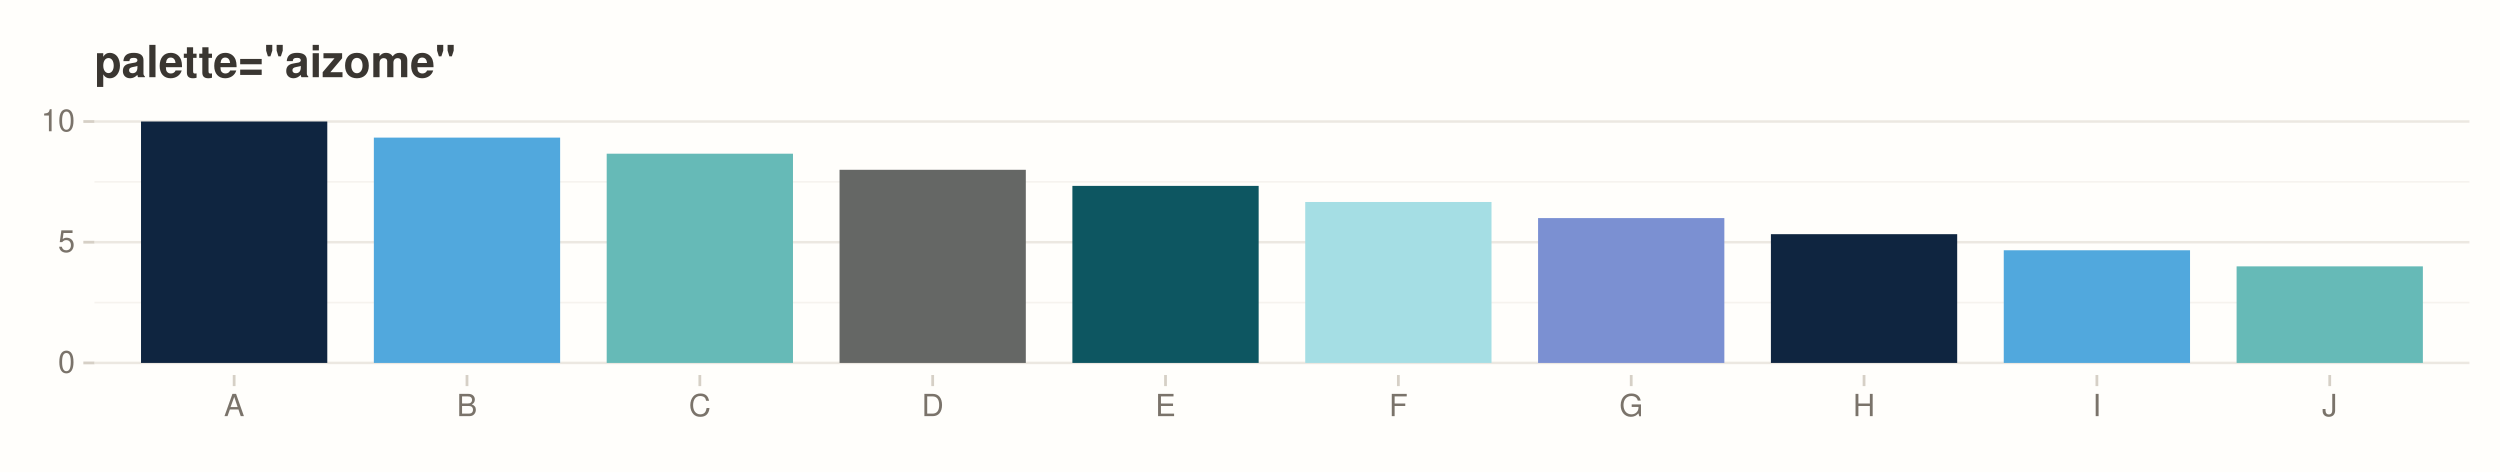
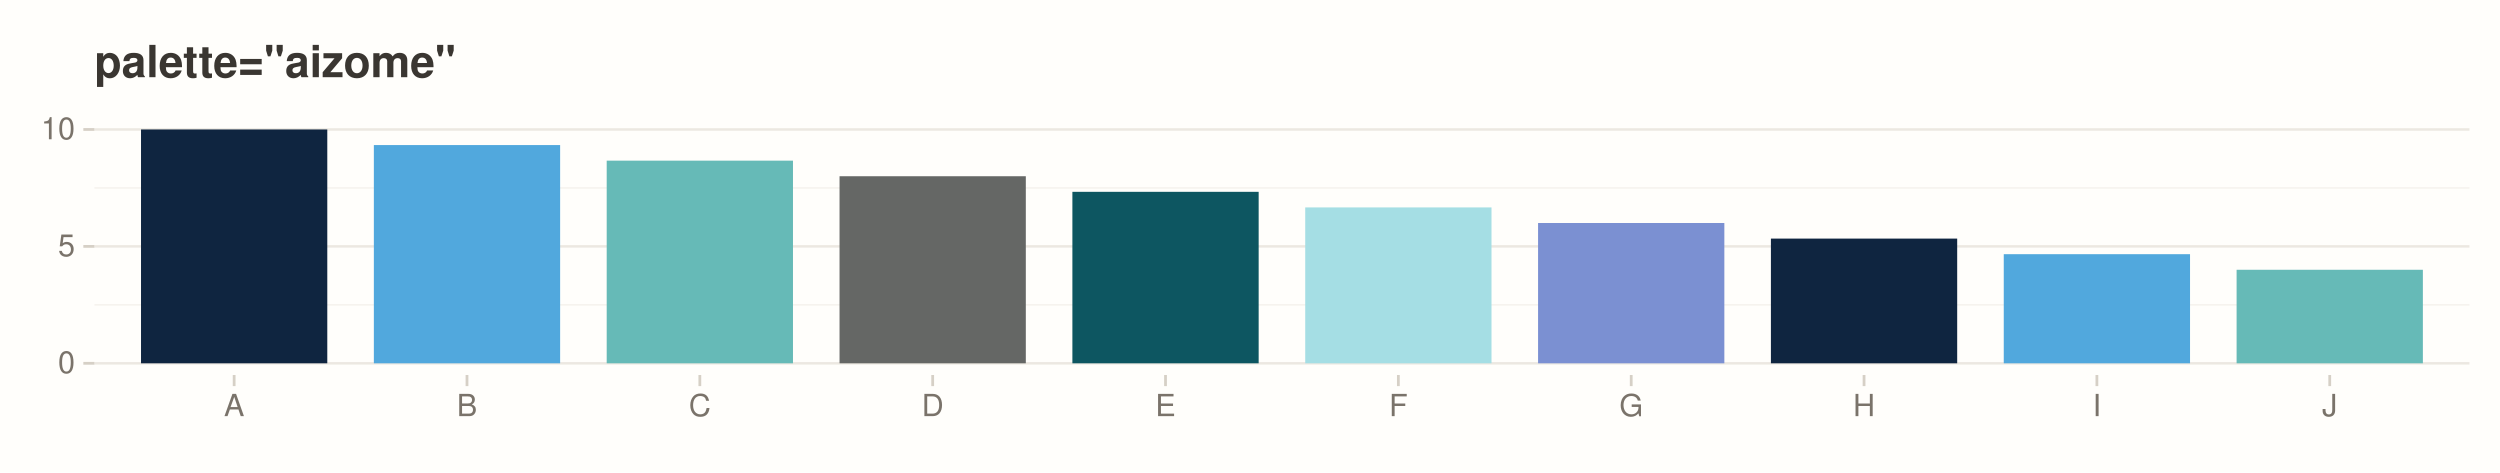
<svg xmlns="http://www.w3.org/2000/svg" width="900" height="170" viewBox="0 0 900 170" font-family="Helvetica, Arial, 'Liberation Sans', sans-serif" font-size="12" style="color:#3A3631">
  <rect width="900" height="170" fill="#FFFEFB" />
  <text x="34" y="27.8" font-size="16" font-weight="bold" fill="#3A3631" text-anchor="start">palette="aizome"</text>
  <g class="pt-panels">
-     <g class="pt-panel" data-panel="0" transform="translate(11,39.4)" fill="currentColor" text-anchor="middle">
+     <g class="pt-panel" data-panel="0" transform="translate(11,42.4)" fill="currentColor" text-anchor="middle">
      <g aria-label="y-grid" aria-hidden="true" stroke="#F6F3EE" stroke-width="0.6">
-         <line x1="23" x2="878" y1="69.527" y2="69.527" />
-         <line x1="23" x2="878" y1="26.073" y2="26.073" />
+         <line x1="23" x2="878" y1="67.345" y2="67.345" />
+         <line x1="23" x2="878" y1="25.255" y2="25.255" />
      </g>
      <g aria-label="y-grid" aria-hidden="true" stroke="#ECE8E1" stroke-width="0.9">
-         <line x1="23" x2="878" y1="91.255" y2="91.255" />
-         <line x1="23" x2="878" y1="47.8" y2="47.8" />
-         <line x1="23" x2="878" y1="4.345" y2="4.345" />
+         <line x1="23" x2="878" y1="88.391" y2="88.391" />
+         <line x1="23" x2="878" y1="46.3" y2="46.3" />
+         <line x1="23" x2="878" y1="4.209" y2="4.209" />
      </g>
      <clipPath id="plot-clip-76">
-         <rect x="23" y="0" width="855" height="95.6" />
+         <rect x="23" y="0" width="855" height="92.6" />
      </clipPath>
      <g aria-label="bar" clip-path="url(#plot-clip-76)">
        <g>
-           <rect x="39.765" width="67.059" y="4.345" height="86.909" fill="#0F2540" />
-           <rect x="123.588" width="67.059" y="10.139" height="81.115" fill="#51A8DD" />
-           <rect x="207.412" width="67.059" y="15.933" height="75.321" fill="#66BAB7" />
-           <rect x="291.235" width="67.059" y="21.727" height="69.527" fill="#656765" />
-           <rect x="375.059" width="67.059" y="27.521" height="63.733" fill="#0D5661" />
-           <rect x="458.882" width="67.059" y="33.315" height="57.939" fill="#A5DEE4" />
-           <rect x="542.706" width="67.059" y="39.109" height="52.145" fill="#7B90D2" />
-           <rect x="626.529" width="67.059" y="44.903" height="46.351" fill="#0F2540" />
-           <rect x="710.353" width="67.059" y="50.697" height="40.558" fill="#51A8DD" />
-           <rect x="794.176" width="67.059" y="56.491" height="34.764" fill="#66BAB7" />
+           <rect x="39.765" width="67.059" y="4.209" height="84.182" fill="#0F2540" />
+           <rect x="123.588" width="67.059" y="9.821" height="78.57" fill="#51A8DD" />
+           <rect x="207.412" width="67.059" y="15.433" height="72.958" fill="#66BAB7" />
+           <rect x="291.235" width="67.059" y="21.045" height="67.345" fill="#656765" />
+           <rect x="375.059" width="67.059" y="26.658" height="61.733" fill="#0D5661" />
+           <rect x="458.882" width="67.059" y="32.27" height="56.121" fill="#A5DEE4" />
+           <rect x="542.706" width="67.059" y="37.882" height="50.509" fill="#7B90D2" />
+           <rect x="626.529" width="67.059" y="43.494" height="44.897" fill="#0F2540" />
+           <rect x="710.353" width="67.059" y="49.106" height="39.285" fill="#51A8DD" />
+           <rect x="794.176" width="67.059" y="54.718" height="33.673" fill="#66BAB7" />
        </g>
      </g>
      <g aria-label="x-axis tick" aria-hidden="true" fill="none" stroke="#D6D0C6" transform="translate(33.52941,0)">
-         <path transform="translate(39.76471,95.6)" d="M0,0L0,4" />
-         <path transform="translate(123.5882,95.6)" d="M0,0L0,4" />
-         <path transform="translate(207.4118,95.6)" d="M0,0L0,4" />
-         <path transform="translate(291.2353,95.6)" d="M0,0L0,4" />
-         <path transform="translate(375.0588,95.6)" d="M0,0L0,4" />
-         <path transform="translate(458.8824,95.6)" d="M0,0L0,4" />
-         <path transform="translate(542.7059,95.6)" d="M0,0L0,4" />
-         <path transform="translate(626.5294,95.6)" d="M0,0L0,4" />
-         <path transform="translate(710.3529,95.6)" d="M0,0L0,4" />
-         <path transform="translate(794.1765,95.6)" d="M0,0L0,4" />
+         <path transform="translate(39.76471,92.6)" d="M0,0L0,4" />
+         <path transform="translate(123.5882,92.6)" d="M0,0L0,4" />
+         <path transform="translate(207.4118,92.6)" d="M0,0L0,4" />
+         <path transform="translate(291.2353,92.6)" d="M0,0L0,4" />
+         <path transform="translate(375.0588,92.6)" d="M0,0L0,4" />
+         <path transform="translate(458.8824,92.6)" d="M0,0L0,4" />
+         <path transform="translate(542.7059,92.6)" d="M0,0L0,4" />
+         <path transform="translate(626.5294,92.6)" d="M0,0L0,4" />
+         <path transform="translate(710.3529,92.6)" d="M0,0L0,4" />
+         <path transform="translate(794.1765,92.6)" d="M0,0L0,4" />
      </g>
      <g aria-label="x-axis tick label" fill="#7A736A" font-size="11" transform="translate(33.52941,7)">
-         <text y="0.71em" transform="translate(39.76471,95.6)">A</text>
-         <text y="0.71em" transform="translate(123.5882,95.6)">B</text>
-         <text y="0.71em" transform="translate(207.4118,95.6)">C</text>
-         <text y="0.71em" transform="translate(291.2353,95.6)">D</text>
-         <text y="0.71em" transform="translate(375.0588,95.6)">E</text>
-         <text y="0.71em" transform="translate(458.8824,95.6)">F</text>
-         <text y="0.71em" transform="translate(542.7059,95.6)">G</text>
-         <text y="0.71em" transform="translate(626.5294,95.6)">H</text>
-         <text y="0.71em" transform="translate(710.3529,95.6)">I</text>
-         <text y="0.71em" transform="translate(794.1765,95.6)">J</text>
+         <text y="0.71em" transform="translate(39.76471,92.6)">A</text>
+         <text y="0.71em" transform="translate(123.5882,92.6)">B</text>
+         <text y="0.71em" transform="translate(207.4118,92.6)">C</text>
+         <text y="0.71em" transform="translate(291.2353,92.6)">D</text>
+         <text y="0.71em" transform="translate(375.0588,92.6)">E</text>
+         <text y="0.71em" transform="translate(458.8824,92.6)">F</text>
+         <text y="0.71em" transform="translate(542.7059,92.6)">G</text>
+         <text y="0.71em" transform="translate(626.5294,92.6)">H</text>
+         <text y="0.71em" transform="translate(710.3529,92.6)">I</text>
+         <text y="0.71em" transform="translate(794.1765,92.6)">J</text>
      </g>
      <g aria-label="y-axis tick" aria-hidden="true" fill="none" stroke="#D6D0C6">
-         <path transform="translate(23,91.25455)" d="M0,0L-4,0" />
-         <path transform="translate(23,47.8)" d="M0,0L-4,0" />
-         <path transform="translate(23,4.345455)" d="M0,0L-4,0" />
+         <path transform="translate(23,88.39091)" d="M0,0L-4,0" />
+         <path transform="translate(23,46.3)" d="M0,0L-4,0" />
+         <path transform="translate(23,4.209091)" d="M0,0L-4,0" />
      </g>
      <g aria-label="y-axis tick label" fill="#7A736A" text-anchor="end" font-size="11" font-variant="tabular-nums" transform="translate(-7,0)">
-         <text y="0.32em" transform="translate(23,91.25455)">0</text>
-         <text y="0.32em" transform="translate(23,47.8)">5</text>
-         <text y="0.32em" transform="translate(23,4.345455)">10</text>
+         <text y="0.32em" transform="translate(23,88.39091)">0</text>
+         <text y="0.32em" transform="translate(23,46.3)">5</text>
+         <text y="0.32em" transform="translate(23,4.209091)">10</text>
      </g>
    </g>
  </g>
</svg>
